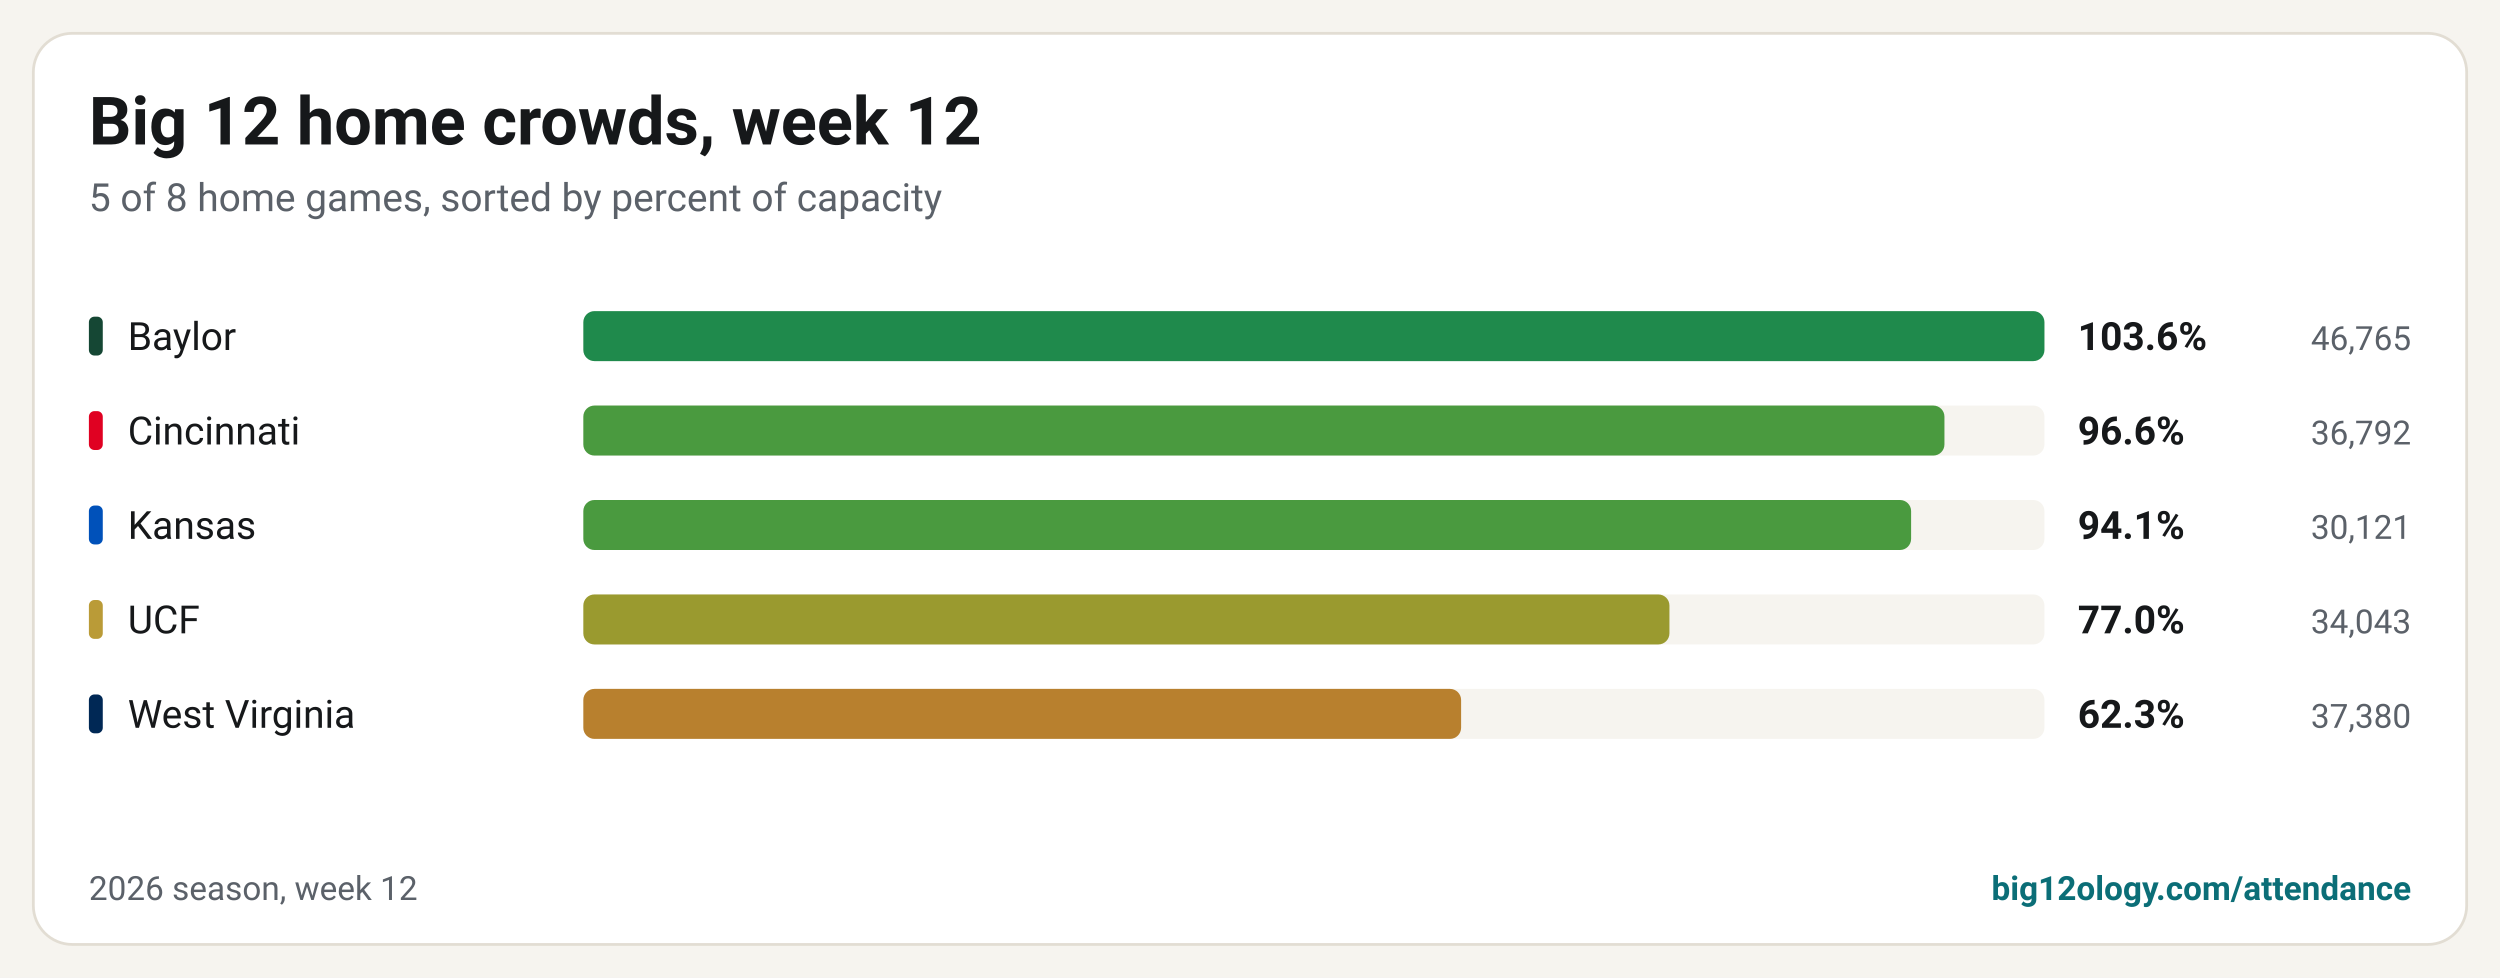
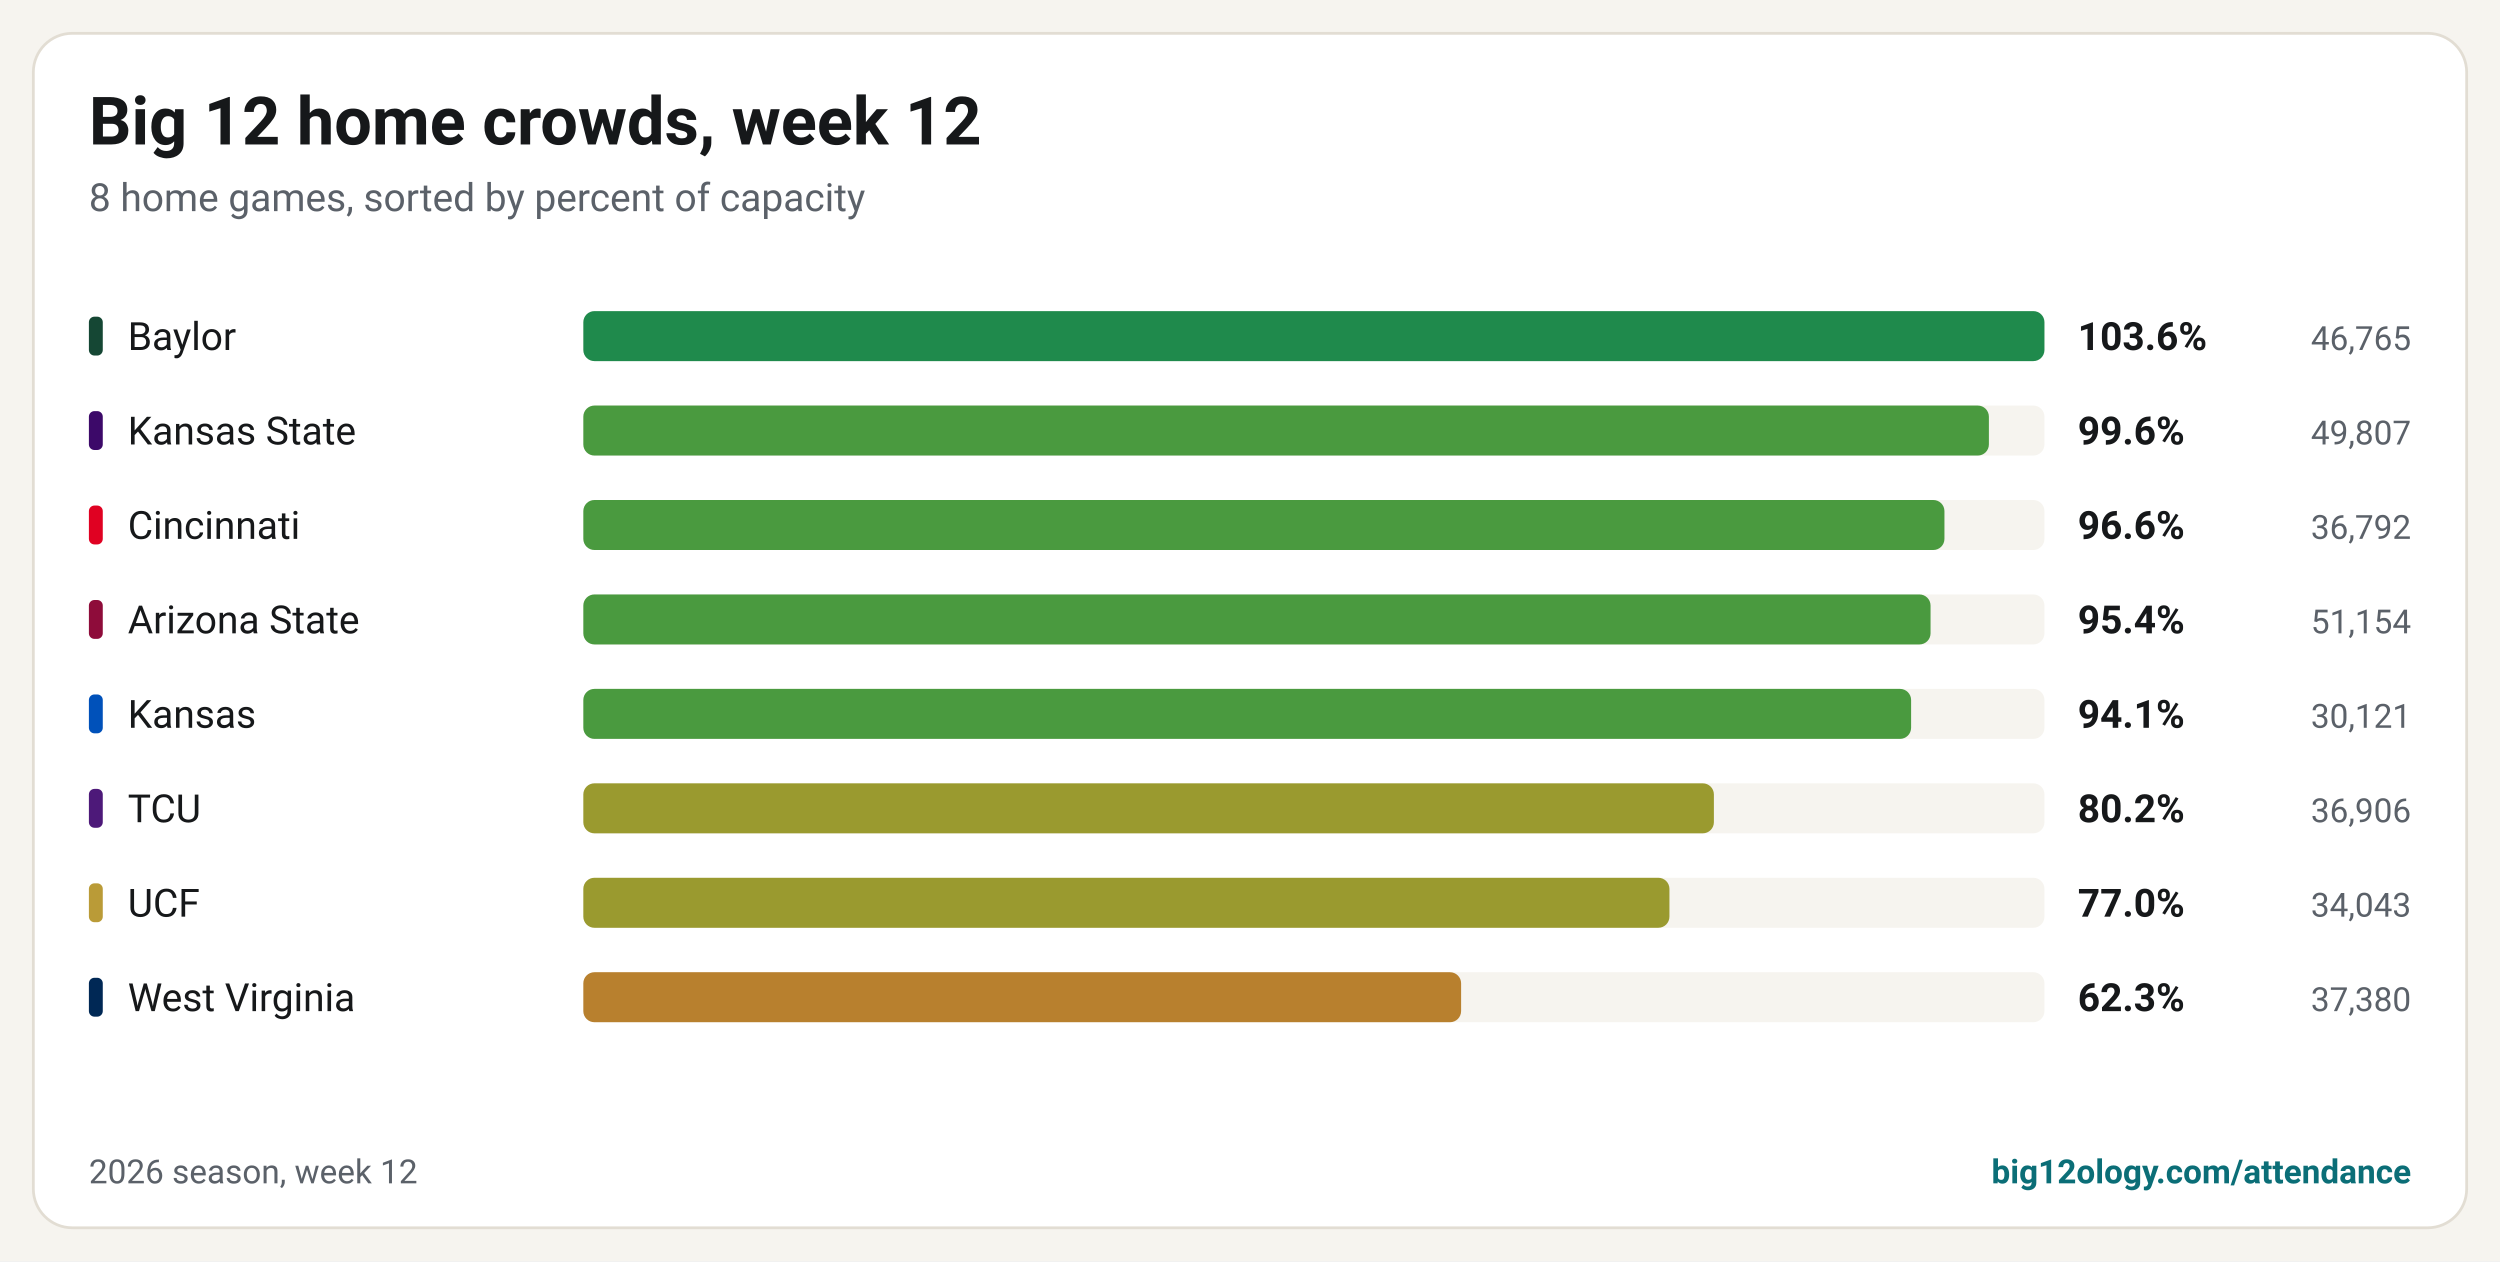
- <svg xmlns="http://www.w3.org/2000/svg" width="900" height="352" viewBox="0 0 900 352" role="img" aria-label="Big 12 home crowds, week 12. 5 of 8 home games, sorted by percent of capacity">
-   <rect width="900" height="352" fill="#f6f4ef" />
-   <rect x="12" y="12" width="876" height="328" rx="14" fill="#ffffff" stroke="#e2ddd3" />
+ <svg xmlns="http://www.w3.org/2000/svg" width="900" height="454" viewBox="0 0 900 454" role="img" aria-label="Big 12 home crowds, week 12. 8 home games, sorted by percent of capacity">
+   <rect width="900" height="454" fill="#f6f4ef" />
+   <rect x="12" y="12" width="876" height="430" rx="14" fill="#ffffff" stroke="#e2ddd3" />
  <text x="32" y="52" font-family="-apple-system, BlinkMacSystemFont, 'Segoe UI', Roboto, Helvetica, Arial, sans-serif" font-size="24" font-weight="700" fill="#16181A">Big 12 home crowds, week 12</text>
-   <text x="32" y="76" font-family="-apple-system, BlinkMacSystemFont, 'Segoe UI', Roboto, Helvetica, Arial, sans-serif" font-size="14" fill="#5b6169">5 of 8 home games, sorted by percent of capacity</text>
+   <text x="32" y="76" font-family="-apple-system, BlinkMacSystemFont, 'Segoe UI', Roboto, Helvetica, Arial, sans-serif" font-size="14" fill="#5b6169">8 home games, sorted by percent of capacity</text>
  <rect x="32" y="114" width="5" height="14" rx="2" fill="#154734" />
  <text x="46" y="126" font-family="-apple-system, BlinkMacSystemFont, 'Segoe UI', Roboto, Helvetica, Arial, sans-serif" font-size="14" fill="#16181A">Baylor</text>
  <rect x="210" y="112" width="526" height="18" rx="4" fill="#f6f4ef" />
  <rect x="210" y="112" width="526" height="18" rx="4" fill="#1f8a4c" />
  <text x="748" y="126" font-family="-apple-system, BlinkMacSystemFont, 'Segoe UI', Roboto, Helvetica, Arial, sans-serif" font-size="14" font-weight="700" fill="#16181A">103.6%</text>
  <text x="868" y="126" font-family="-apple-system, BlinkMacSystemFont, 'Segoe UI', Roboto, Helvetica, Arial, sans-serif" font-size="12" fill="#5b6169" text-anchor="end">46,765</text>
-   <rect x="32" y="148" width="5" height="14" rx="2" fill="#e00122" />
-   <text x="46" y="160" font-family="-apple-system, BlinkMacSystemFont, 'Segoe UI', Roboto, Helvetica, Arial, sans-serif" font-size="14" fill="#16181A">Cincinnati</text>
+   <rect x="32" y="148" width="5" height="14" rx="2" fill="#3c0969" />
+   <text x="46" y="160" font-family="-apple-system, BlinkMacSystemFont, 'Segoe UI', Roboto, Helvetica, Arial, sans-serif" font-size="14" fill="#16181A">Kansas State</text>
  <rect x="210" y="146" width="526" height="18" rx="4" fill="#f6f4ef" />
-   <rect x="210" y="146" width="490" height="18" rx="4" fill="#4a9a3f" />
-   <text x="748" y="160" font-family="-apple-system, BlinkMacSystemFont, 'Segoe UI', Roboto, Helvetica, Arial, sans-serif" font-size="14" font-weight="700" fill="#16181A">96.6%</text>
-   <text x="868" y="160" font-family="-apple-system, BlinkMacSystemFont, 'Segoe UI', Roboto, Helvetica, Arial, sans-serif" font-size="12" fill="#5b6169" text-anchor="end">36,792</text>
-   <rect x="32" y="182" width="5" height="14" rx="2" fill="#0051ba" />
-   <text x="46" y="194" font-family="-apple-system, BlinkMacSystemFont, 'Segoe UI', Roboto, Helvetica, Arial, sans-serif" font-size="14" fill="#16181A">Kansas</text>
+   <rect x="210" y="146" width="506" height="18" rx="4" fill="#4a9a3f" />
+   <text x="748" y="160" font-family="-apple-system, BlinkMacSystemFont, 'Segoe UI', Roboto, Helvetica, Arial, sans-serif" font-size="14" font-weight="700" fill="#16181A">99.6%</text>
+   <text x="868" y="160" font-family="-apple-system, BlinkMacSystemFont, 'Segoe UI', Roboto, Helvetica, Arial, sans-serif" font-size="12" fill="#5b6169" text-anchor="end">49,807</text>
+   <rect x="32" y="182" width="5" height="14" rx="2" fill="#e00122" />
+   <text x="46" y="194" font-family="-apple-system, BlinkMacSystemFont, 'Segoe UI', Roboto, Helvetica, Arial, sans-serif" font-size="14" fill="#16181A">Cincinnati</text>
  <rect x="210" y="180" width="526" height="18" rx="4" fill="#f6f4ef" />
-   <rect x="210" y="180" width="478" height="18" rx="4" fill="#4a9a3f" />
-   <text x="748" y="194" font-family="-apple-system, BlinkMacSystemFont, 'Segoe UI', Roboto, Helvetica, Arial, sans-serif" font-size="14" font-weight="700" fill="#16181A">94.1%</text>
-   <text x="868" y="194" font-family="-apple-system, BlinkMacSystemFont, 'Segoe UI', Roboto, Helvetica, Arial, sans-serif" font-size="12" fill="#5b6169" text-anchor="end">30,121</text>
-   <rect x="32" y="216" width="5" height="14" rx="2" fill="#ba9b37" />
-   <text x="46" y="228" font-family="-apple-system, BlinkMacSystemFont, 'Segoe UI', Roboto, Helvetica, Arial, sans-serif" font-size="14" fill="#16181A">UCF</text>
+   <rect x="210" y="180" width="490" height="18" rx="4" fill="#4a9a3f" />
+   <text x="748" y="194" font-family="-apple-system, BlinkMacSystemFont, 'Segoe UI', Roboto, Helvetica, Arial, sans-serif" font-size="14" font-weight="700" fill="#16181A">96.6%</text>
+   <text x="868" y="194" font-family="-apple-system, BlinkMacSystemFont, 'Segoe UI', Roboto, Helvetica, Arial, sans-serif" font-size="12" fill="#5b6169" text-anchor="end">36,792</text>
+   <rect x="32" y="216" width="5" height="14" rx="2" fill="#8e0c3a" />
+   <text x="46" y="228" font-family="-apple-system, BlinkMacSystemFont, 'Segoe UI', Roboto, Helvetica, Arial, sans-serif" font-size="14" fill="#16181A">Arizona State</text>
  <rect x="210" y="214" width="526" height="18" rx="4" fill="#f6f4ef" />
-   <rect x="210" y="214" width="391" height="18" rx="4" fill="#9a9a2f" />
-   <text x="748" y="228" font-family="-apple-system, BlinkMacSystemFont, 'Segoe UI', Roboto, Helvetica, Arial, sans-serif" font-size="14" font-weight="700" fill="#16181A">77.0%</text>
-   <text x="868" y="228" font-family="-apple-system, BlinkMacSystemFont, 'Segoe UI', Roboto, Helvetica, Arial, sans-serif" font-size="12" fill="#5b6169" text-anchor="end">34,043</text>
-   <rect x="32" y="250" width="5" height="14" rx="2" fill="#002855" />
-   <text x="46" y="262" font-family="-apple-system, BlinkMacSystemFont, 'Segoe UI', Roboto, Helvetica, Arial, sans-serif" font-size="14" fill="#16181A">West Virginia</text>
+   <rect x="210" y="214" width="485" height="18" rx="4" fill="#4a9a3f" />
+   <text x="748" y="228" font-family="-apple-system, BlinkMacSystemFont, 'Segoe UI', Roboto, Helvetica, Arial, sans-serif" font-size="14" font-weight="700" fill="#16181A">95.4%</text>
+   <text x="868" y="228" font-family="-apple-system, BlinkMacSystemFont, 'Segoe UI', Roboto, Helvetica, Arial, sans-serif" font-size="12" fill="#5b6169" text-anchor="end">51,154</text>
+   <rect x="32" y="250" width="5" height="14" rx="2" fill="#0051ba" />
+   <text x="46" y="262" font-family="-apple-system, BlinkMacSystemFont, 'Segoe UI', Roboto, Helvetica, Arial, sans-serif" font-size="14" fill="#16181A">Kansas</text>
  <rect x="210" y="248" width="526" height="18" rx="4" fill="#f6f4ef" />
-   <rect x="210" y="248" width="316" height="18" rx="4" fill="#b8802e" />
-   <text x="748" y="262" font-family="-apple-system, BlinkMacSystemFont, 'Segoe UI', Roboto, Helvetica, Arial, sans-serif" font-size="14" font-weight="700" fill="#16181A">62.3%</text>
-   <text x="868" y="262" font-family="-apple-system, BlinkMacSystemFont, 'Segoe UI', Roboto, Helvetica, Arial, sans-serif" font-size="12" fill="#5b6169" text-anchor="end">37,380</text>
-   <text x="32" y="324" font-family="-apple-system, BlinkMacSystemFont, 'Segoe UI', Roboto, Helvetica, Arial, sans-serif" font-size="12" fill="#5b6169">2026 season, week 12</text>
-   <text x="868" y="324" font-family="-apple-system, BlinkMacSystemFont, 'Segoe UI', Roboto, Helvetica, Arial, sans-serif" font-size="12" fill="#0B6E77" text-anchor="end" font-weight="600">big12ology.com/attendance</text>
+   <rect x="210" y="248" width="478" height="18" rx="4" fill="#4a9a3f" />
+   <text x="748" y="262" font-family="-apple-system, BlinkMacSystemFont, 'Segoe UI', Roboto, Helvetica, Arial, sans-serif" font-size="14" font-weight="700" fill="#16181A">94.1%</text>
+   <text x="868" y="262" font-family="-apple-system, BlinkMacSystemFont, 'Segoe UI', Roboto, Helvetica, Arial, sans-serif" font-size="12" fill="#5b6169" text-anchor="end">30,121</text>
+   <rect x="32" y="284" width="5" height="14" rx="2" fill="#4d1979" />
+   <text x="46" y="296" font-family="-apple-system, BlinkMacSystemFont, 'Segoe UI', Roboto, Helvetica, Arial, sans-serif" font-size="14" fill="#16181A">TCU</text>
+   <rect x="210" y="282" width="526" height="18" rx="4" fill="#f6f4ef" />
+   <rect x="210" y="282" width="407" height="18" rx="4" fill="#9a9a2f" />
+   <text x="748" y="296" font-family="-apple-system, BlinkMacSystemFont, 'Segoe UI', Roboto, Helvetica, Arial, sans-serif" font-size="14" font-weight="700" fill="#16181A">80.2%</text>
+   <text x="868" y="296" font-family="-apple-system, BlinkMacSystemFont, 'Segoe UI', Roboto, Helvetica, Arial, sans-serif" font-size="12" fill="#5b6169" text-anchor="end">36,906</text>
+   <rect x="32" y="318" width="5" height="14" rx="2" fill="#ba9b37" />
+   <text x="46" y="330" font-family="-apple-system, BlinkMacSystemFont, 'Segoe UI', Roboto, Helvetica, Arial, sans-serif" font-size="14" fill="#16181A">UCF</text>
+   <rect x="210" y="316" width="526" height="18" rx="4" fill="#f6f4ef" />
+   <rect x="210" y="316" width="391" height="18" rx="4" fill="#9a9a2f" />
+   <text x="748" y="330" font-family="-apple-system, BlinkMacSystemFont, 'Segoe UI', Roboto, Helvetica, Arial, sans-serif" font-size="14" font-weight="700" fill="#16181A">77.0%</text>
+   <text x="868" y="330" font-family="-apple-system, BlinkMacSystemFont, 'Segoe UI', Roboto, Helvetica, Arial, sans-serif" font-size="12" fill="#5b6169" text-anchor="end">34,043</text>
+   <rect x="32" y="352" width="5" height="14" rx="2" fill="#002855" />
+   <text x="46" y="364" font-family="-apple-system, BlinkMacSystemFont, 'Segoe UI', Roboto, Helvetica, Arial, sans-serif" font-size="14" fill="#16181A">West Virginia</text>
+   <rect x="210" y="350" width="526" height="18" rx="4" fill="#f6f4ef" />
+   <rect x="210" y="350" width="316" height="18" rx="4" fill="#b8802e" />
+   <text x="748" y="364" font-family="-apple-system, BlinkMacSystemFont, 'Segoe UI', Roboto, Helvetica, Arial, sans-serif" font-size="14" font-weight="700" fill="#16181A">62.3%</text>
+   <text x="868" y="364" font-family="-apple-system, BlinkMacSystemFont, 'Segoe UI', Roboto, Helvetica, Arial, sans-serif" font-size="12" fill="#5b6169" text-anchor="end">37,380</text>
+   <text x="32" y="426" font-family="-apple-system, BlinkMacSystemFont, 'Segoe UI', Roboto, Helvetica, Arial, sans-serif" font-size="12" fill="#5b6169">2026 season, week 12</text>
+   <text x="868" y="426" font-family="-apple-system, BlinkMacSystemFont, 'Segoe UI', Roboto, Helvetica, Arial, sans-serif" font-size="12" fill="#0B6E77" text-anchor="end" font-weight="600">big12ology.com/attendance</text>
</svg>
